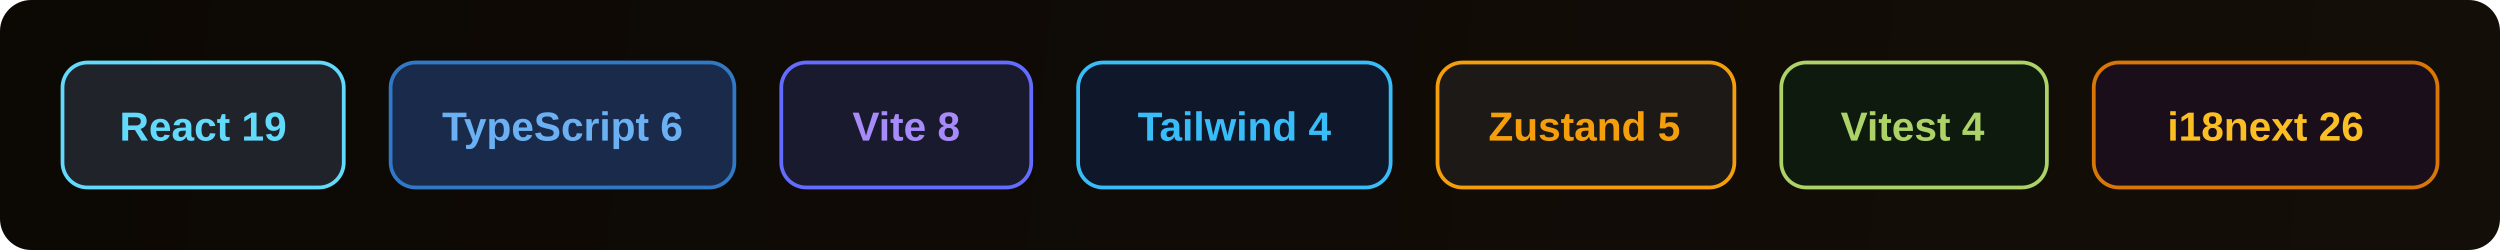
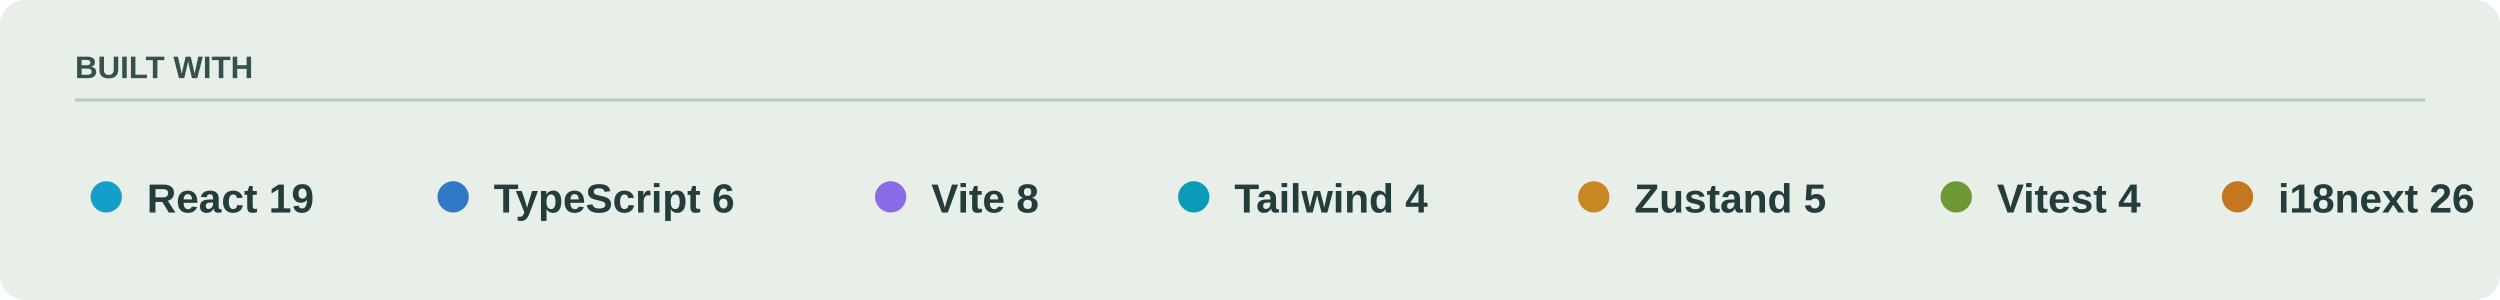
- <svg xmlns="http://www.w3.org/2000/svg" viewBox="0 0 800 80" width="800" height="80" role="img" aria-labelledby="stack-title stack-description">
-   <defs>
-     <linearGradient id="tbg" x1="0" y1="0" x2="800" y2="80" gradientUnits="userSpaceOnUse">
-       <stop offset="0%" stop-color="#0c0804" />
-       <stop offset="100%" stop-color="#140e08" />
-     </linearGradient>
-   </defs>
-   <rect width="800" height="80" fill="url(#tbg)" rx="10" />
-   <rect x="20" y="20" width="90" height="40" rx="8" fill="#20232a" stroke="#61dafb" stroke-width="1.2" />
-   <text x="65" y="45" font-family="'Segoe UI',Arial,sans-serif" font-size="13" font-weight="600" fill="#61dafb" text-anchor="middle">React 19</text>
-   <rect x="125" y="20" width="110" height="40" rx="8" fill="#1a2a4a" stroke="#3178c6" stroke-width="1.2" />
-   <text x="180" y="45" font-family="'Segoe UI',Arial,sans-serif" font-size="13" font-weight="600" fill="#6ab0f3" text-anchor="middle">TypeScript 6</text>
-   <rect x="250" y="20" width="80" height="40" rx="8" fill="#1a1a2e" stroke="#646cff" stroke-width="1.2" />
-   <text x="290" y="45" font-family="'Segoe UI',Arial,sans-serif" font-size="13" font-weight="600" fill="#a78bfa" text-anchor="middle">Vite 8</text>
-   <rect x="345" y="20" width="100" height="40" rx="8" fill="#0f172a" stroke="#38bdf8" stroke-width="1.2" />
-   <text x="395" y="45" font-family="'Segoe UI',Arial,sans-serif" font-size="13" font-weight="600" fill="#38bdf8" text-anchor="middle">Tailwind 4</text>
-   <rect x="460" y="20" width="95" height="40" rx="8" fill="#1c1917" stroke="#f59e0b" stroke-width="1.2" />
-   <text x="507" y="45" font-family="'Segoe UI',Arial,sans-serif" font-size="13" font-weight="600" fill="#f59e0b" text-anchor="middle">Zustand 5</text>
-   <rect x="570" y="20" width="85" height="40" rx="8" fill="#0d1a0d" stroke="#acd268" stroke-width="1.2" />
-   <text x="612" y="45" font-family="'Segoe UI',Arial,sans-serif" font-size="13" font-weight="600" fill="#acd268" text-anchor="middle">Vitest 4</text>
-   <rect x="670" y="20" width="110" height="40" rx="8" fill="#1a0e1a" stroke="#d97706" stroke-width="1.2" />
-   <text x="725" y="45" font-family="'Segoe UI',Arial,sans-serif" font-size="13" font-weight="600" fill="#fbbf24" text-anchor="middle">i18next 26</text>
+ <svg xmlns="http://www.w3.org/2000/svg" viewBox="0 0 800 96" width="800" height="96" role="img" aria-labelledby="stack-title stack-description">
+   <rect width="800" height="96" rx="8" fill="#e8eee8" />
+   <text x="24" y="25" font-family="'Segoe UI',Arial,sans-serif" font-size="10" font-weight="700" fill="#34514b">BUILT WITH</text>
+   <path d="M24 32h752" stroke="#b9c9bd" stroke-width="1" />
+   <g font-family="'Segoe UI',Arial,sans-serif" font-size="13" font-weight="600">
+     <circle cx="34" cy="63" r="5" fill="#149eca" />
+     <text x="47" y="68" fill="#223d3b">React 19</text>
+     <circle cx="145" cy="63" r="5" fill="#3178c6" />
+     <text x="158" y="68" fill="#223d3b">TypeScript 6</text>
+     <circle cx="285" cy="63" r="5" fill="#8b6ce8" />
+     <text x="298" y="68" fill="#223d3b">Vite 8</text>
+     <circle cx="382" cy="63" r="5" fill="#0b9ab8" />
+     <text x="395" y="68" fill="#223d3b">Tailwind 4</text>
+     <circle cx="510" cy="63" r="5" fill="#c88722" />
+     <text x="523" y="68" fill="#223d3b">Zustand 5</text>
+     <circle cx="626" cy="63" r="5" fill="#6d9833" />
+     <text x="639" y="68" fill="#223d3b">Vitest 4</text>
+     <circle cx="716" cy="63" r="5" fill="#c47720" />
+     <text x="729" y="68" fill="#223d3b">i18next 26</text>
+   </g>
</svg>
